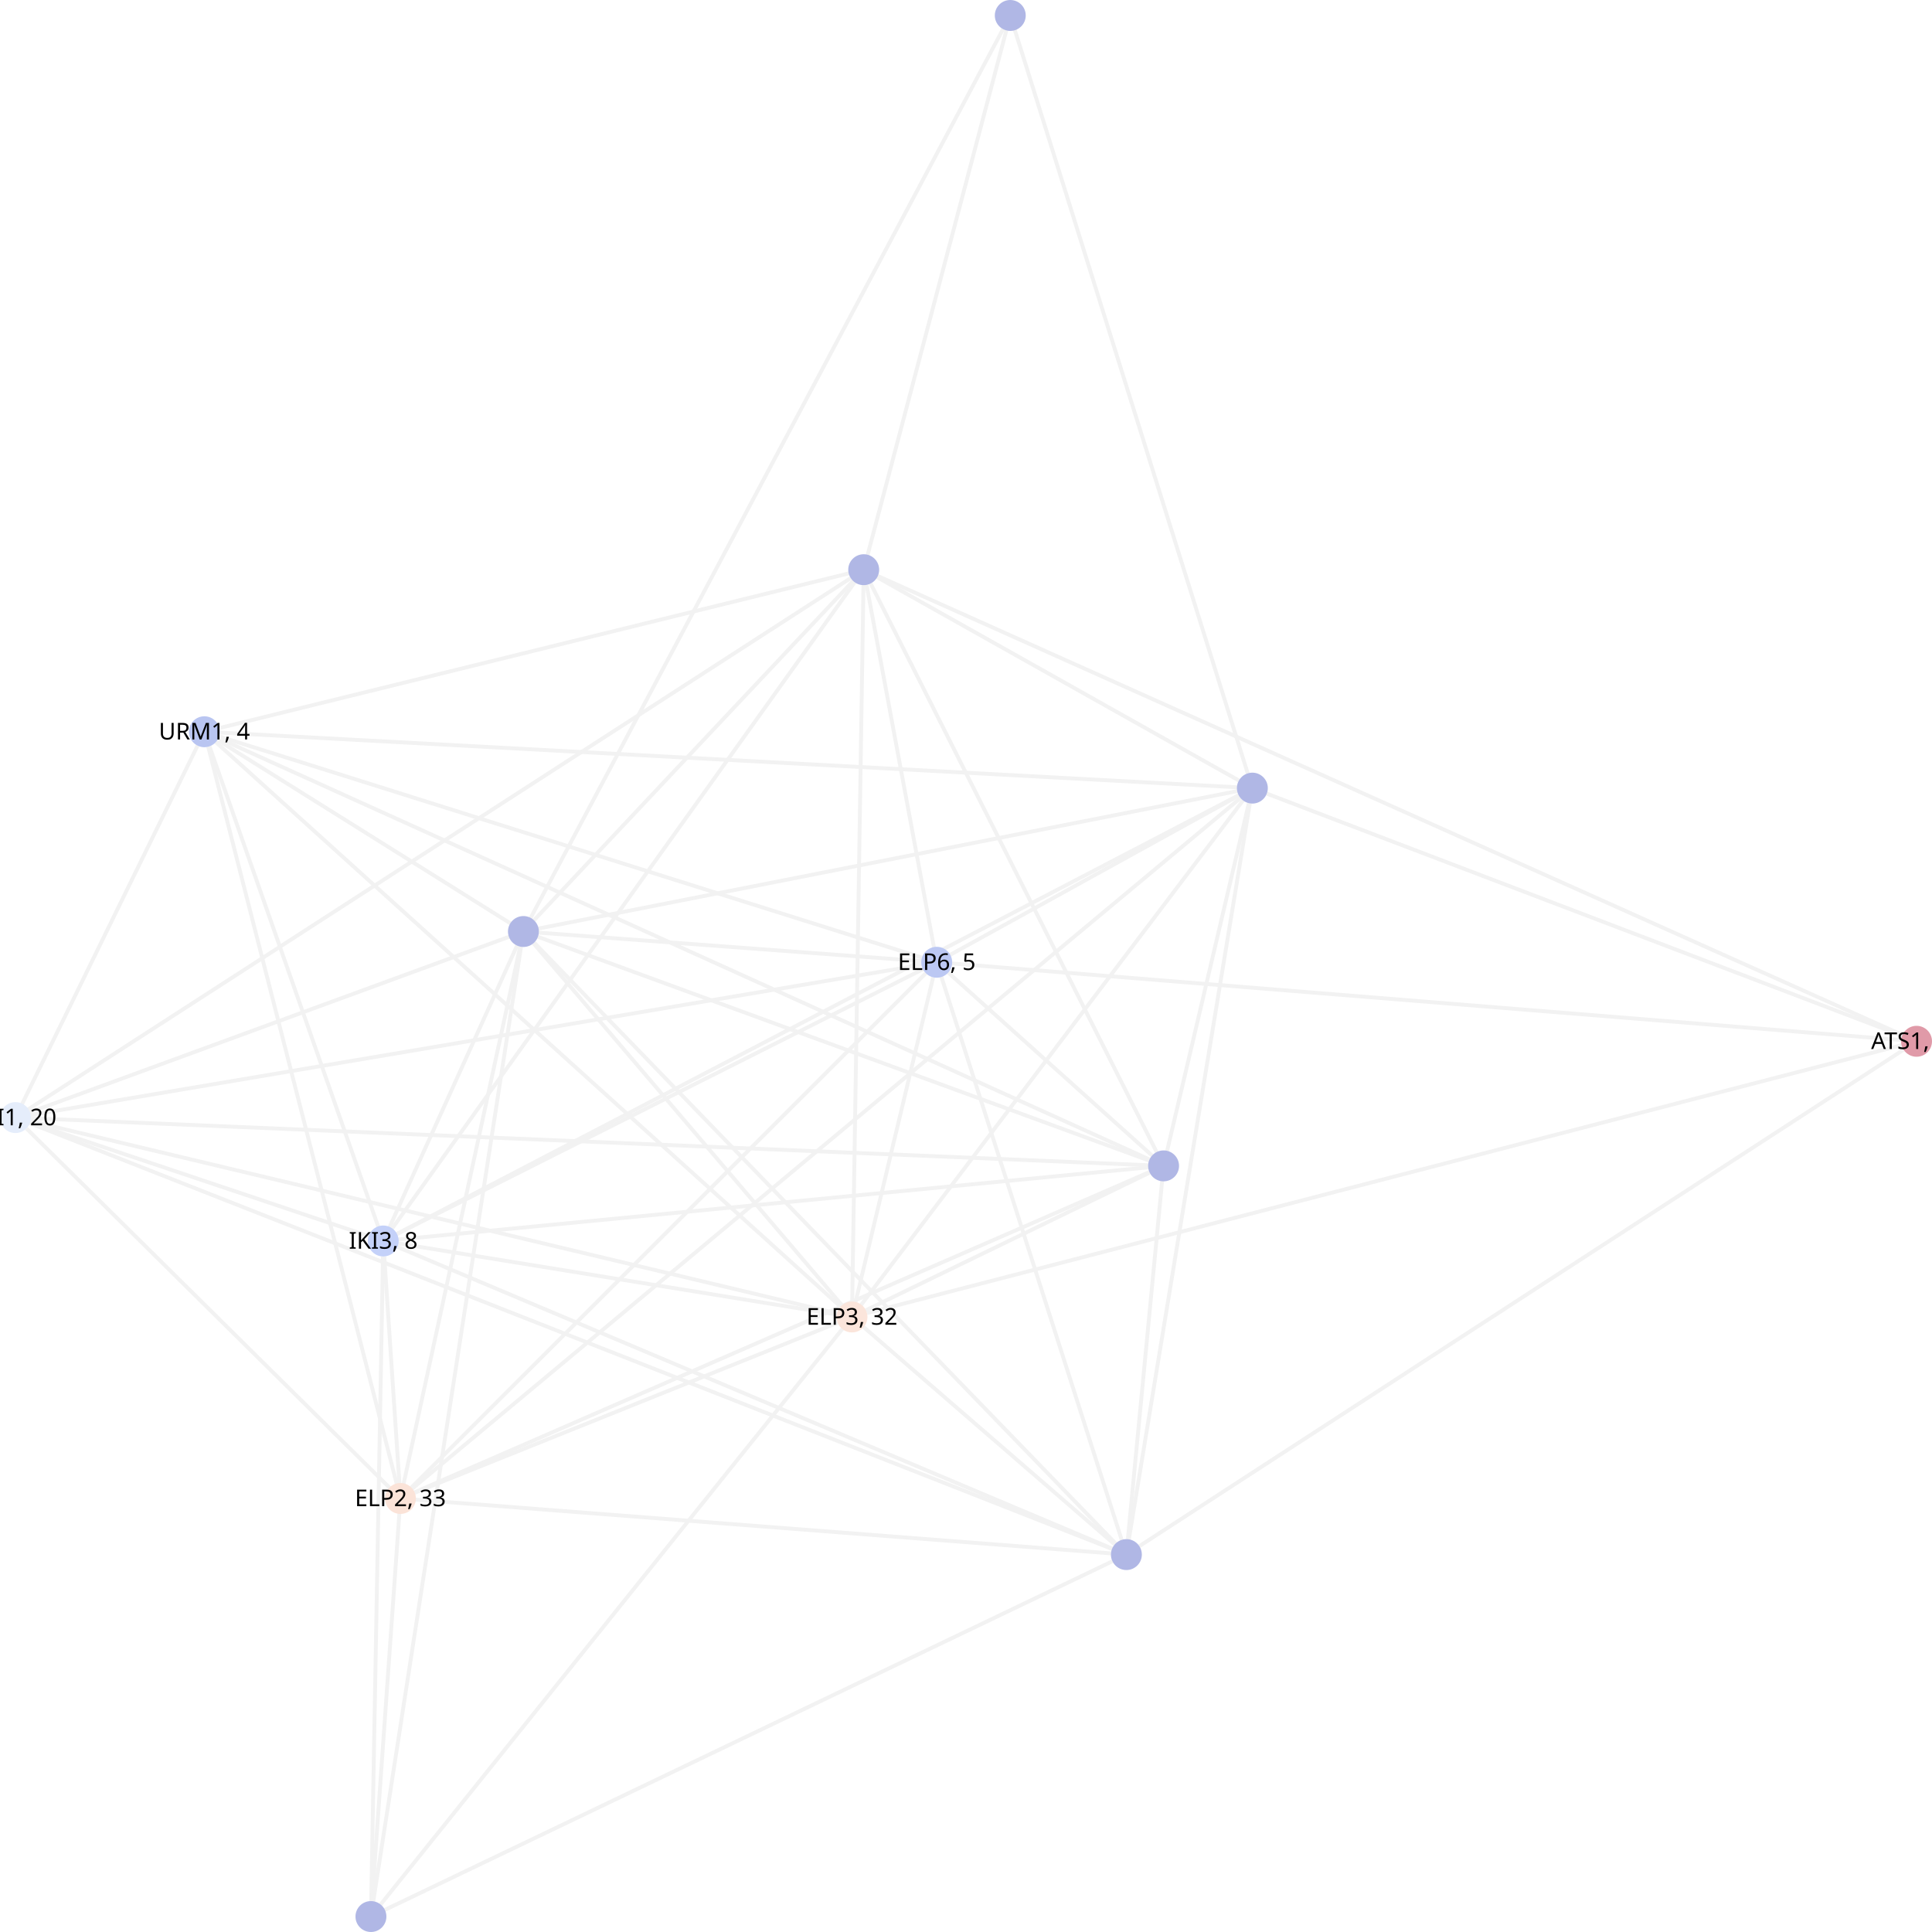
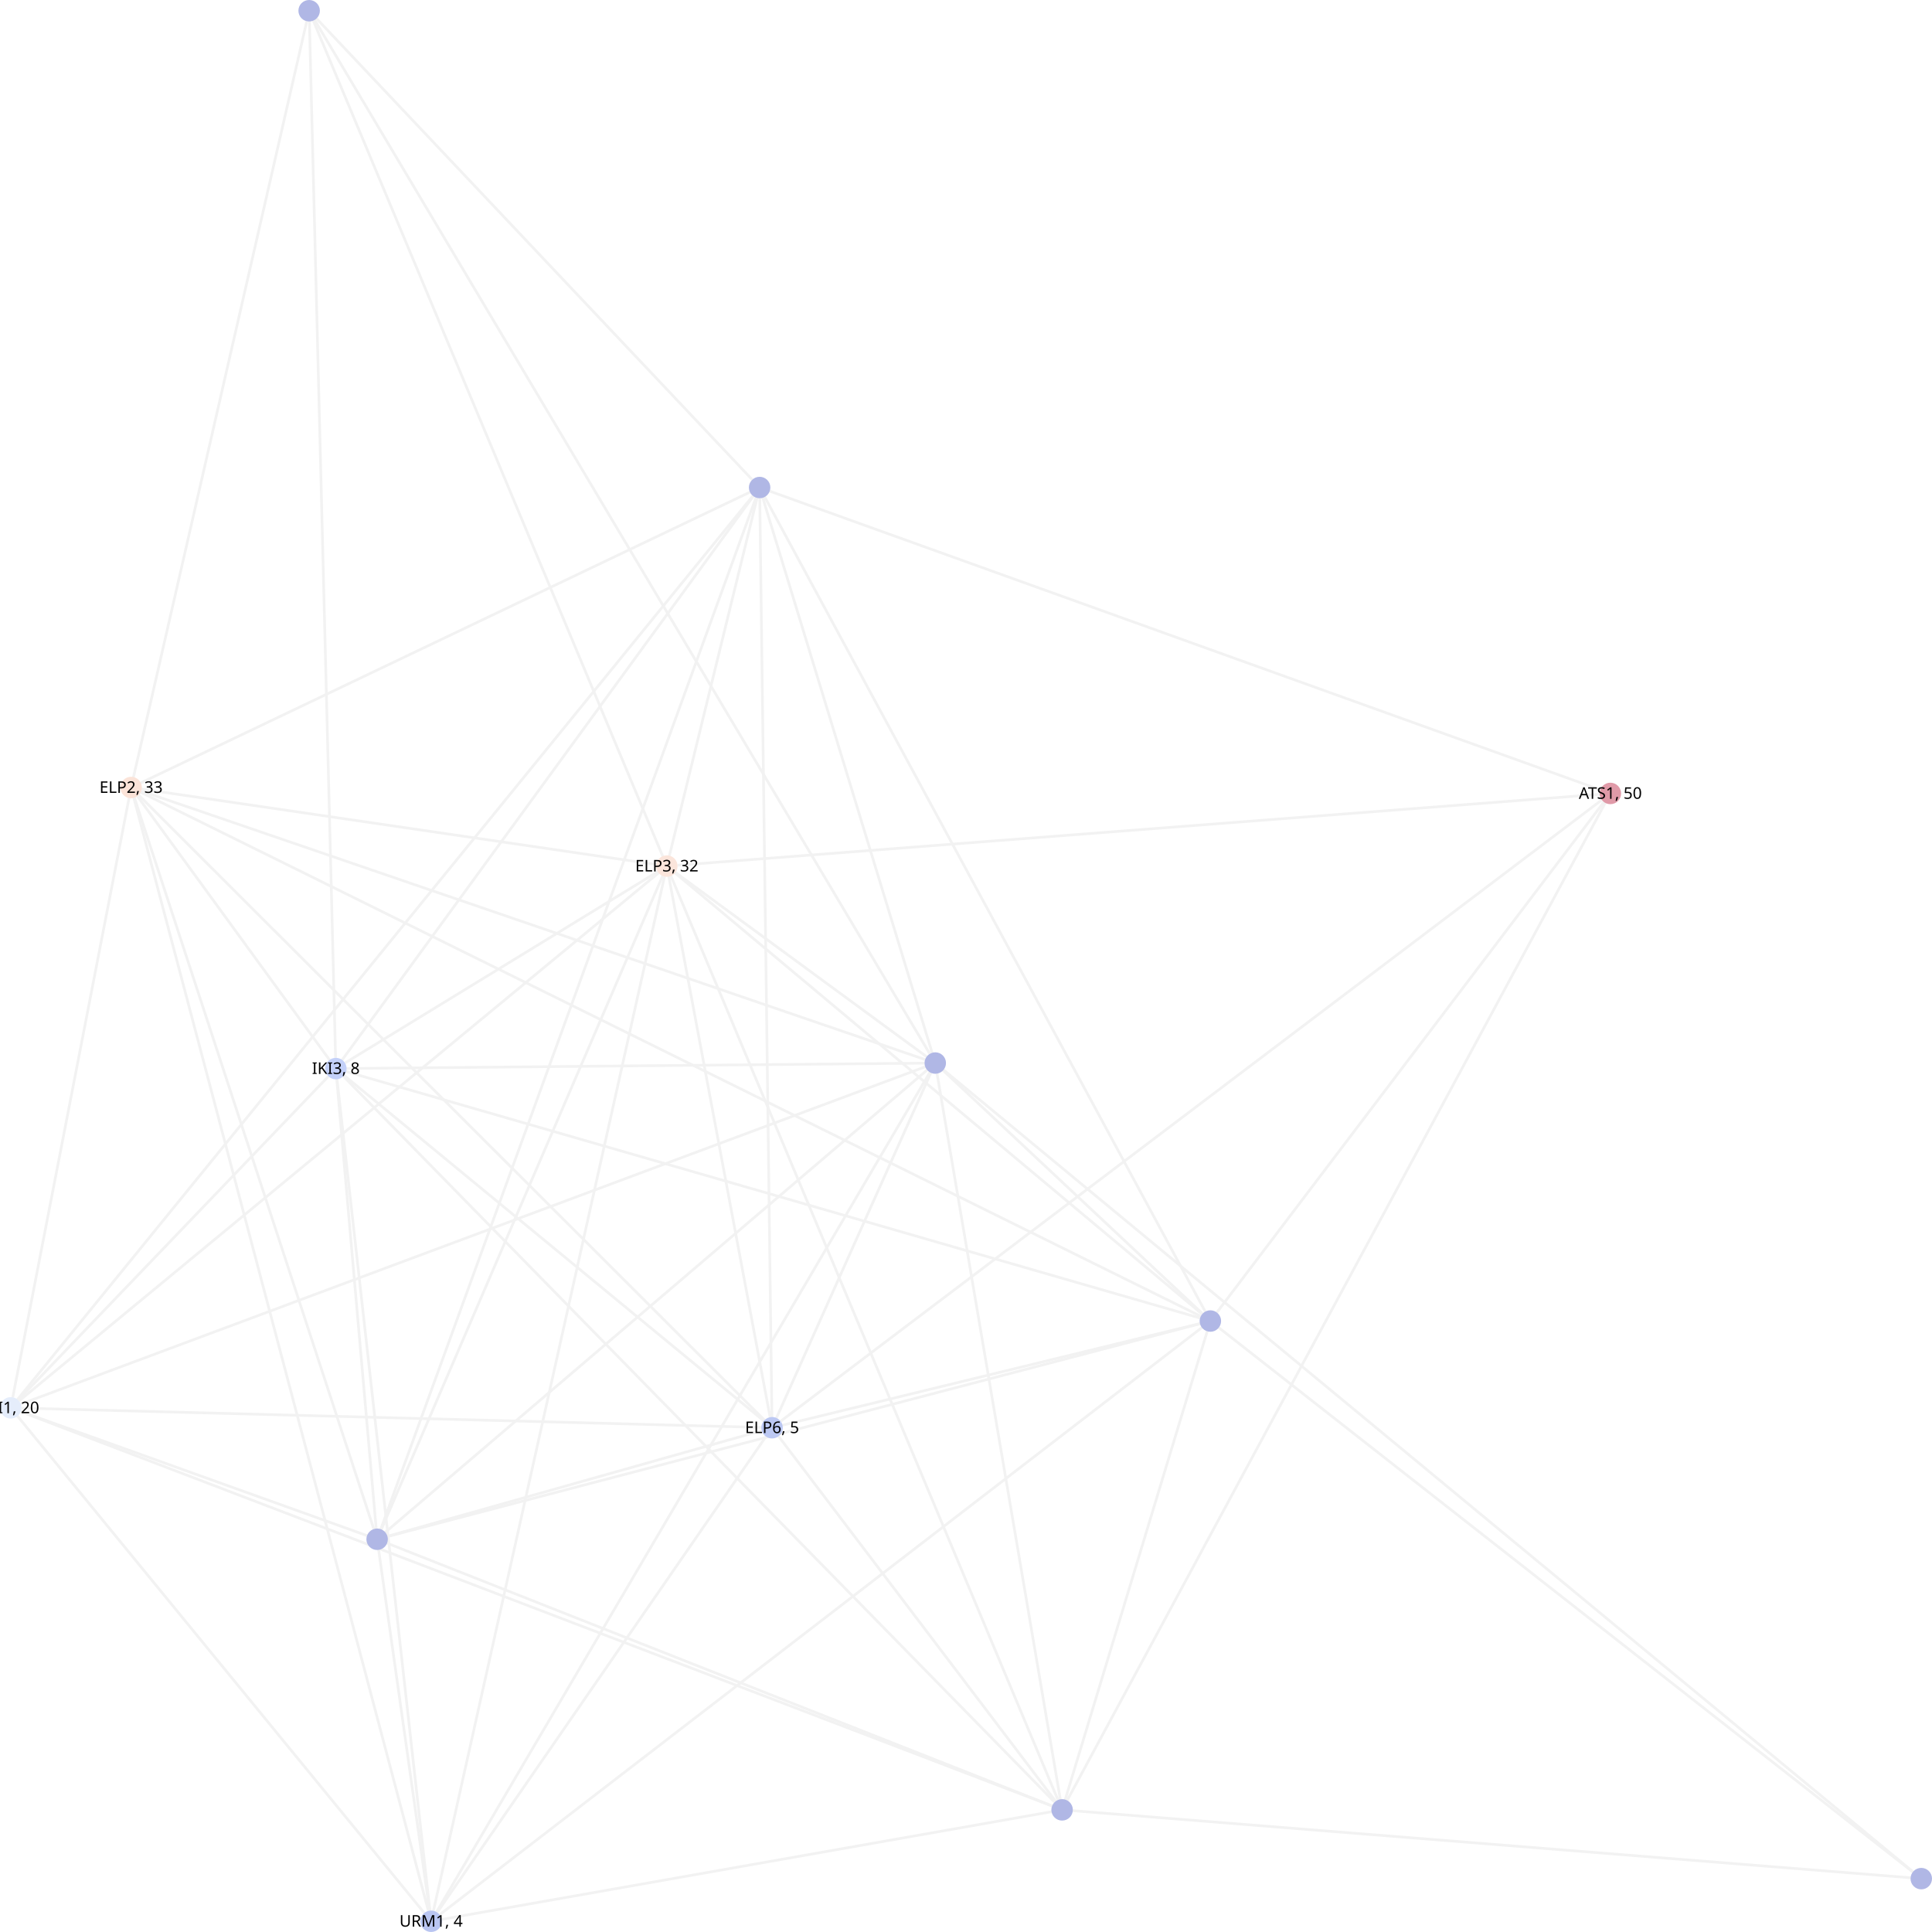
- <svg xmlns="http://www.w3.org/2000/svg" width="1000px" height="1000px">
+ <svg xmlns="http://www.w3.org/2000/svg" width="1440px" height="1440px">
  <defs id="defs3">
    <marker orient="auto" refY="0.0" refX="0.0" id="Arrow2Lend0" style="overflow:visible;">
      <path id="pathArrow0" style="font-size:12.0;fill-rule:evenodd;stroke-width:0.625;stroke-linejoin:round;fill:#f2f2f2" d="M 8.719,4.034 L -2.207,0.016 L 8.719,-4.002 C 6.973,-1.63 6.983,1.616 8.719,4.034 z " transform="scale(1.1) rotate(180) translate(1,0)" />
    </marker>
  </defs>
  <g id="layer2">
-     <path style="fill:none;stroke:#f2f2f2;stroke-width:2;stroke-linecap:butt;stroke-linejoin:miter;stroke-miterlimit:4;stroke-opacity:1;stroke-dasharray:none" d="M 992,538.968 448.726,679.663" id="path0" />
-     <path style="fill:none;stroke:#f2f2f2;stroke-width:2;stroke-linecap:butt;stroke-linejoin:miter;stroke-miterlimit:4;stroke-opacity:1;stroke-dasharray:none" d="M 992,538.968 492.823,498.709" id="path1" />
-     <path style="fill:none;stroke:#f2f2f2;stroke-width:2;stroke-linecap:butt;stroke-linejoin:miter;stroke-miterlimit:4;stroke-opacity:1;stroke-dasharray:none" d="M 992,538.968 589.725,800.293" id="path2" />
-     <path style="fill:none;stroke:#f2f2f2;stroke-width:2;stroke-linecap:butt;stroke-linejoin:miter;stroke-miterlimit:4;stroke-opacity:1;stroke-dasharray:none" d="M 992,538.968 454.352,298.144" id="path3" />
-     <path style="fill:none;stroke:#f2f2f2;stroke-width:2;stroke-linecap:butt;stroke-linejoin:miter;stroke-miterlimit:4;stroke-opacity:1;stroke-dasharray:none" d="M 992,538.968 655.692,410.774" id="path4" />
-     <path style="fill:none;stroke:#f2f2f2;stroke-width:2;stroke-linecap:butt;stroke-linejoin:miter;stroke-miterlimit:4;stroke-opacity:1;stroke-dasharray:none" d="M 207.257,775.607 433.559,684.652" id="path5" />
-     <path style="fill:none;stroke:#f2f2f2;stroke-width:2;stroke-linecap:butt;stroke-linejoin:miter;stroke-miterlimit:4;stroke-opacity:1;stroke-dasharray:none" d="M 207.257,775.607 594.933,606.651" id="path6" />
-     <path style="fill:none;stroke:#f2f2f2;stroke-width:2;stroke-linecap:butt;stroke-linejoin:miter;stroke-miterlimit:4;stroke-opacity:1;stroke-dasharray:none" d="M 207.257,775.607 479.191,503.722" id="path7" />
-     <path style="fill:none;stroke:#f2f2f2;stroke-width:2;stroke-linecap:butt;stroke-linejoin:miter;stroke-miterlimit:4;stroke-opacity:1;stroke-dasharray:none" d="M 207.257,775.607 192.561,984.02" id="path8" />
-     <path style="fill:none;stroke:#f2f2f2;stroke-width:2;stroke-linecap:butt;stroke-linejoin:miter;stroke-miterlimit:4;stroke-opacity:1;stroke-dasharray:none" d="M 207.257,775.607 13.687,584.08" id="path9" />
-     <path style="fill:none;stroke:#f2f2f2;stroke-width:2;stroke-linecap:butt;stroke-linejoin:miter;stroke-miterlimit:4;stroke-opacity:1;stroke-dasharray:none" d="M 207.257,775.607 198.902,650.309" id="path10" />
-     <path style="fill:none;stroke:#f2f2f2;stroke-width:2;stroke-linecap:butt;stroke-linejoin:miter;stroke-miterlimit:4;stroke-opacity:1;stroke-dasharray:none" d="M 207.257,775.607 575.04,804.034" id="path11" />
-     <path style="fill:none;stroke:#f2f2f2;stroke-width:2;stroke-linecap:butt;stroke-linejoin:miter;stroke-miterlimit:4;stroke-opacity:1;stroke-dasharray:none" d="M 207.257,775.607 269.227,489.968" id="path12" />
-     <path style="fill:none;stroke:#f2f2f2;stroke-width:2;stroke-linecap:butt;stroke-linejoin:miter;stroke-miterlimit:4;stroke-opacity:1;stroke-dasharray:none" d="M 207.257,775.607 642.073,413.048" id="path13" />
-     <path style="fill:none;stroke:#f2f2f2;stroke-width:2;stroke-linecap:butt;stroke-linejoin:miter;stroke-miterlimit:4;stroke-opacity:1;stroke-dasharray:none" d="M 207.257,775.607 107.765,386.5" id="path14" />
-     <path style="fill:none;stroke:#f2f2f2;stroke-width:2;stroke-linecap:butt;stroke-linejoin:miter;stroke-miterlimit:4;stroke-opacity:1;stroke-dasharray:none" d="M 440.982,681.669 595.068,606.945" id="path15" />
-     <path style="fill:none;stroke:#f2f2f2;stroke-width:2;stroke-linecap:butt;stroke-linejoin:miter;stroke-miterlimit:4;stroke-opacity:1;stroke-dasharray:none" d="M 440.982,681.669 482.99,505.847" id="path16" />
-     <path style="fill:none;stroke:#f2f2f2;stroke-width:2;stroke-linecap:butt;stroke-linejoin:miter;stroke-miterlimit:4;stroke-opacity:1;stroke-dasharray:none" d="M 440.982,681.669 197.005,985.76" id="path17" />
-     <path style="fill:none;stroke:#f2f2f2;stroke-width:2;stroke-linecap:butt;stroke-linejoin:miter;stroke-miterlimit:4;stroke-opacity:1;stroke-dasharray:none" d="M 440.982,681.669 15.782,580.308" id="path18" />
-     <path style="fill:none;stroke:#f2f2f2;stroke-width:2;stroke-linecap:butt;stroke-linejoin:miter;stroke-miterlimit:4;stroke-opacity:1;stroke-dasharray:none" d="M 440.982,681.669 206.267,643.607" id="path19" />
-     <path style="fill:none;stroke:#f2f2f2;stroke-width:2;stroke-linecap:butt;stroke-linejoin:miter;stroke-miterlimit:4;stroke-opacity:1;stroke-dasharray:none" d="M 440.982,681.669 576.968,799.414" id="path20" />
-     <path style="fill:none;stroke:#f2f2f2;stroke-width:2;stroke-linecap:butt;stroke-linejoin:miter;stroke-miterlimit:4;stroke-opacity:1;stroke-dasharray:none" d="M 440.982,681.669 446.926,302.873" id="path21" />
-     <path style="fill:none;stroke:#f2f2f2;stroke-width:2;stroke-linecap:butt;stroke-linejoin:miter;stroke-miterlimit:4;stroke-opacity:1;stroke-dasharray:none" d="M 440.982,681.669 276.113,488.238" id="path22" />
-     <path style="fill:none;stroke:#f2f2f2;stroke-width:2;stroke-linecap:butt;stroke-linejoin:miter;stroke-miterlimit:4;stroke-opacity:1;stroke-dasharray:none" d="M 440.982,681.669 643.388,414.303" id="path23" />
-     <path style="fill:none;stroke:#f2f2f2;stroke-width:2;stroke-linecap:butt;stroke-linejoin:miter;stroke-miterlimit:4;stroke-opacity:1;stroke-dasharray:none" d="M 440.982,681.669 111.719,384.113" id="path24" />
-     <path style="fill:none;stroke:#f2f2f2;stroke-width:2;stroke-linecap:butt;stroke-linejoin:miter;stroke-miterlimit:4;stroke-opacity:1;stroke-dasharray:none" d="M 602.267,603.455 490.802,503.41" id="path25" />
-     <path style="fill:none;stroke:#f2f2f2;stroke-width:2;stroke-linecap:butt;stroke-linejoin:miter;stroke-miterlimit:4;stroke-opacity:1;stroke-dasharray:none" d="M 602.267,603.455 15.993,578.789" id="path26" />
-     <path style="fill:none;stroke:#f2f2f2;stroke-width:2;stroke-linecap:butt;stroke-linejoin:miter;stroke-miterlimit:4;stroke-opacity:1;stroke-dasharray:none" d="M 602.267,603.455 206.333,641.56" id="path27" />
-     <path style="fill:none;stroke:#f2f2f2;stroke-width:2;stroke-linecap:butt;stroke-linejoin:miter;stroke-miterlimit:4;stroke-opacity:1;stroke-dasharray:none" d="M 602.267,603.455 583.778,796.687" id="path28" />
-     <path style="fill:none;stroke:#f2f2f2;stroke-width:2;stroke-linecap:butt;stroke-linejoin:miter;stroke-miterlimit:4;stroke-opacity:1;stroke-dasharray:none" d="M 602.267,603.455 450.646,302.02" id="path29" />
-     <path style="fill:none;stroke:#f2f2f2;stroke-width:2;stroke-linecap:butt;stroke-linejoin:miter;stroke-miterlimit:4;stroke-opacity:1;stroke-dasharray:none" d="M 602.267,603.455 278.435,484.9" id="path30" />
-     <path style="fill:none;stroke:#f2f2f2;stroke-width:2;stroke-linecap:butt;stroke-linejoin:miter;stroke-miterlimit:4;stroke-opacity:1;stroke-dasharray:none" d="M 602.267,603.455 646.387,415.713" id="path31" />
-     <path style="fill:none;stroke:#f2f2f2;stroke-width:2;stroke-linecap:butt;stroke-linejoin:miter;stroke-miterlimit:4;stroke-opacity:1;stroke-dasharray:none" d="M 602.267,603.455 113.071,382.048" id="path32" />
-     <path style="fill:none;stroke:#f2f2f2;stroke-width:2;stroke-linecap:butt;stroke-linejoin:miter;stroke-miterlimit:4;stroke-opacity:1;stroke-dasharray:none" d="M 484.849,498.066 15.889,577.123" id="path33" />
-     <path style="fill:none;stroke:#f2f2f2;stroke-width:2;stroke-linecap:butt;stroke-linejoin:miter;stroke-miterlimit:4;stroke-opacity:1;stroke-dasharray:none" d="M 484.849,498.066 205.515,638.728" id="path34" />
-     <path style="fill:none;stroke:#f2f2f2;stroke-width:2;stroke-linecap:butt;stroke-linejoin:miter;stroke-miterlimit:4;stroke-opacity:1;stroke-dasharray:none" d="M 484.849,498.066 580.576,797.032" id="path35" />
-     <path style="fill:none;stroke:#f2f2f2;stroke-width:2;stroke-linecap:butt;stroke-linejoin:miter;stroke-miterlimit:4;stroke-opacity:1;stroke-dasharray:none" d="M 484.849,498.066 448.514,302.739" id="path36" />
-     <path style="fill:none;stroke:#f2f2f2;stroke-width:2;stroke-linecap:butt;stroke-linejoin:miter;stroke-miterlimit:4;stroke-opacity:1;stroke-dasharray:none" d="M 484.849,498.066 278.901,482.743" id="path37" />
-     <path style="fill:none;stroke:#f2f2f2;stroke-width:2;stroke-linecap:butt;stroke-linejoin:miter;stroke-miterlimit:4;stroke-opacity:1;stroke-dasharray:none" d="M 484.849,498.066 641.212,411.79" id="path38" />
-     <path style="fill:none;stroke:#f2f2f2;stroke-width:2;stroke-linecap:butt;stroke-linejoin:miter;stroke-miterlimit:4;stroke-opacity:1;stroke-dasharray:none" d="M 484.849,498.066 113.414,381.152" id="path39" />
-     <path style="fill:none;stroke:#f2f2f2;stroke-width:2;stroke-linecap:butt;stroke-linejoin:miter;stroke-miterlimit:4;stroke-opacity:1;stroke-dasharray:none" d="M 191.999,992 198.224,650.325" id="path40" />
-     <path style="fill:none;stroke:#f2f2f2;stroke-width:2;stroke-linecap:butt;stroke-linejoin:miter;stroke-miterlimit:4;stroke-opacity:1;stroke-dasharray:none" d="M 191.999,992 575.801,808.107" id="path41" />
-     <path style="fill:none;stroke:#f2f2f2;stroke-width:2;stroke-linecap:butt;stroke-linejoin:miter;stroke-miterlimit:4;stroke-opacity:1;stroke-dasharray:none" d="M 191.999,992 269.699,490.055" id="path42" />
-     <path style="fill:none;stroke:#f2f2f2;stroke-width:2;stroke-linecap:butt;stroke-linejoin:miter;stroke-miterlimit:4;stroke-opacity:1;stroke-dasharray:none" d="M 8.0,578.453 190.785,639.782" id="path43" />
-     <path style="fill:none;stroke:#f2f2f2;stroke-width:2;stroke-linecap:butt;stroke-linejoin:miter;stroke-miterlimit:4;stroke-opacity:1;stroke-dasharray:none" d="M 8.0,578.453 575.571,801.722" id="path44" />
-     <path style="fill:none;stroke:#f2f2f2;stroke-width:2;stroke-linecap:butt;stroke-linejoin:miter;stroke-miterlimit:4;stroke-opacity:1;stroke-dasharray:none" d="M 8.0,578.453 440.331,299.214" id="path45" />
-     <path style="fill:none;stroke:#f2f2f2;stroke-width:2;stroke-linecap:butt;stroke-linejoin:miter;stroke-miterlimit:4;stroke-opacity:1;stroke-dasharray:none" d="M 8.0,578.453 263.411,484.901" id="path46" />
-     <path style="fill:none;stroke:#f2f2f2;stroke-width:2;stroke-linecap:butt;stroke-linejoin:miter;stroke-miterlimit:4;stroke-opacity:1;stroke-dasharray:none" d="M 8.0,578.453 102.265,385.935" id="path47" />
-     <path style="fill:none;stroke:#f2f2f2;stroke-width:2;stroke-linecap:butt;stroke-linejoin:miter;stroke-miterlimit:4;stroke-opacity:1;stroke-dasharray:none" d="M 198.37,642.326 575.645,801.54" id="path48" />
-     <path style="fill:none;stroke:#f2f2f2;stroke-width:2;stroke-linecap:butt;stroke-linejoin:miter;stroke-miterlimit:4;stroke-opacity:1;stroke-dasharray:none" d="M 198.37,642.326 442.395,301.379" id="path49" />
-     <path style="fill:none;stroke:#f2f2f2;stroke-width:2;stroke-linecap:butt;stroke-linejoin:miter;stroke-miterlimit:4;stroke-opacity:1;stroke-dasharray:none" d="M 198.37,642.326 267.622,489.437" id="path50" />
-     <path style="fill:none;stroke:#f2f2f2;stroke-width:2;stroke-linecap:butt;stroke-linejoin:miter;stroke-miterlimit:4;stroke-opacity:1;stroke-dasharray:none" d="M 198.37,642.326 641.122,411.622" id="path51" />
-     <path style="fill:none;stroke:#f2f2f2;stroke-width:2;stroke-linecap:butt;stroke-linejoin:miter;stroke-miterlimit:4;stroke-opacity:1;stroke-dasharray:none" d="M 198.37,642.326 108.435,386.298" id="path52" />
-     <path style="fill:none;stroke:#f2f2f2;stroke-width:2;stroke-linecap:butt;stroke-linejoin:miter;stroke-miterlimit:4;stroke-opacity:1;stroke-dasharray:none" d="M 583.016,804.651 276.486,487.898" id="path53" />
-     <path style="fill:none;stroke:#f2f2f2;stroke-width:2;stroke-linecap:butt;stroke-linejoin:miter;stroke-miterlimit:4;stroke-opacity:1;stroke-dasharray:none" d="M 583.016,804.651 646.919,415.819" id="path54" />
-     <path style="fill:none;stroke:#f2f2f2;stroke-width:2;stroke-linecap:butt;stroke-linejoin:miter;stroke-miterlimit:4;stroke-opacity:1;stroke-dasharray:none" d="M 447.051,294.874 276.404,476.322" id="path55" />
-     <path style="fill:none;stroke:#f2f2f2;stroke-width:2;stroke-linecap:butt;stroke-linejoin:miter;stroke-miterlimit:4;stroke-opacity:1;stroke-dasharray:none" d="M 447.051,294.874 520.872,15.734" id="path56" />
-     <path style="fill:none;stroke:#f2f2f2;stroke-width:2;stroke-linecap:butt;stroke-linejoin:miter;stroke-miterlimit:4;stroke-opacity:1;stroke-dasharray:none" d="M 447.051,294.874 641.243,404.006" id="path57" />
-     <path style="fill:none;stroke:#f2f2f2;stroke-width:2;stroke-linecap:butt;stroke-linejoin:miter;stroke-miterlimit:4;stroke-opacity:1;stroke-dasharray:none" d="M 447.051,294.874 113.552,376.84" id="path58" />
-     <path style="fill:none;stroke:#f2f2f2;stroke-width:2;stroke-linecap:butt;stroke-linejoin:miter;stroke-miterlimit:4;stroke-opacity:1;stroke-dasharray:none" d="M 270.923,482.15 519.163,15.064" id="path59" />
-     <path style="fill:none;stroke:#f2f2f2;stroke-width:2;stroke-linecap:butt;stroke-linejoin:miter;stroke-miterlimit:4;stroke-opacity:1;stroke-dasharray:none" d="M 270.923,482.15 640.367,409.469" id="path60" />
-     <path style="fill:none;stroke:#f2f2f2;stroke-width:2;stroke-linecap:butt;stroke-linejoin:miter;stroke-miterlimit:4;stroke-opacity:1;stroke-dasharray:none" d="M 270.923,482.15 112.564,382.995" id="path61" />
-     <path style="fill:none;stroke:#f2f2f2;stroke-width:2;stroke-linecap:butt;stroke-linejoin:miter;stroke-miterlimit:4;stroke-opacity:1;stroke-dasharray:none" d="M 522.918,8.0 645.825,400.291" id="path62" />
-     <path style="fill:none;stroke:#f2f2f2;stroke-width:2;stroke-linecap:butt;stroke-linejoin:miter;stroke-miterlimit:4;stroke-opacity:1;stroke-dasharray:none" d="M 648.217,407.925 113.772,379.179" id="path63" />
+     <path style="fill:none;stroke:#f2f2f2;stroke-width:2;stroke-linecap:butt;stroke-linejoin:miter;stroke-miterlimit:4;stroke-opacity:1;stroke-dasharray:none" d="M 1200.274,591.384 504.994,644.925" id="path0" />
+     <path style="fill:none;stroke:#f2f2f2;stroke-width:2;stroke-linecap:butt;stroke-linejoin:miter;stroke-miterlimit:4;stroke-opacity:1;stroke-dasharray:none" d="M 1200.274,591.384 581.834,1059.322" id="path1" />
+     <path style="fill:none;stroke:#f2f2f2;stroke-width:2;stroke-linecap:butt;stroke-linejoin:miter;stroke-miterlimit:4;stroke-opacity:1;stroke-dasharray:none" d="M 1200.274,591.384 573.71,366.082" id="path2" />
+     <path style="fill:none;stroke:#f2f2f2;stroke-width:2;stroke-linecap:butt;stroke-linejoin:miter;stroke-miterlimit:4;stroke-opacity:1;stroke-dasharray:none" d="M 1200.274,591.384 795.423,1341.916" id="path3" />
+     <path style="fill:none;stroke:#f2f2f2;stroke-width:2;stroke-linecap:butt;stroke-linejoin:miter;stroke-miterlimit:4;stroke-opacity:1;stroke-dasharray:none" d="M 1200.274,591.384 906.96,978.244" id="path4" />
+     <path style="fill:none;stroke:#f2f2f2;stroke-width:2;stroke-linecap:butt;stroke-linejoin:miter;stroke-miterlimit:4;stroke-opacity:1;stroke-dasharray:none" d="M 97.709,586.967 489.103,644.378" id="path5" />
+     <path style="fill:none;stroke:#f2f2f2;stroke-width:2;stroke-linecap:butt;stroke-linejoin:miter;stroke-miterlimit:4;stroke-opacity:1;stroke-dasharray:none" d="M 97.709,586.967 278.602,1139.668" id="path6" />
+     <path style="fill:none;stroke:#f2f2f2;stroke-width:2;stroke-linecap:butt;stroke-linejoin:miter;stroke-miterlimit:4;stroke-opacity:1;stroke-dasharray:none" d="M 97.709,586.967 569.794,1058.495" id="path7" />
+     <path style="fill:none;stroke:#f2f2f2;stroke-width:2;stroke-linecap:butt;stroke-linejoin:miter;stroke-miterlimit:4;stroke-opacity:1;stroke-dasharray:none" d="M 97.709,586.967 228.633,15.798" id="path8" />
+     <path style="fill:none;stroke:#f2f2f2;stroke-width:2;stroke-linecap:butt;stroke-linejoin:miter;stroke-miterlimit:4;stroke-opacity:1;stroke-dasharray:none" d="M 97.709,586.967 9.524,1041.466" id="path9" />
+     <path style="fill:none;stroke:#f2f2f2;stroke-width:2;stroke-linecap:butt;stroke-linejoin:miter;stroke-miterlimit:4;stroke-opacity:1;stroke-dasharray:none" d="M 97.709,586.967 245.608,789.998" id="path10" />
+     <path style="fill:none;stroke:#f2f2f2;stroke-width:2;stroke-linecap:butt;stroke-linejoin:miter;stroke-miterlimit:4;stroke-opacity:1;stroke-dasharray:none" d="M 97.709,586.967 558.962,366.82" id="path11" />
+     <path style="fill:none;stroke:#f2f2f2;stroke-width:2;stroke-linecap:butt;stroke-linejoin:miter;stroke-miterlimit:4;stroke-opacity:1;stroke-dasharray:none" d="M 97.709,586.967 689.517,789.74" id="path12" />
+     <path style="fill:none;stroke:#f2f2f2;stroke-width:2;stroke-linecap:butt;stroke-linejoin:miter;stroke-miterlimit:4;stroke-opacity:1;stroke-dasharray:none" d="M 97.709,586.967 894.955,981.074" id="path13" />
+     <path style="fill:none;stroke:#f2f2f2;stroke-width:2;stroke-linecap:butt;stroke-linejoin:miter;stroke-miterlimit:4;stroke-opacity:1;stroke-dasharray:none" d="M 97.709,586.967 319.268,1424.266" id="path14" />
+     <path style="fill:none;stroke:#f2f2f2;stroke-width:2;stroke-linecap:butt;stroke-linejoin:miter;stroke-miterlimit:4;stroke-opacity:1;stroke-dasharray:none" d="M 497.018,645.539 284.253,1139.922" id="path15" />
+     <path style="fill:none;stroke:#f2f2f2;stroke-width:2;stroke-linecap:butt;stroke-linejoin:miter;stroke-miterlimit:4;stroke-opacity:1;stroke-dasharray:none" d="M 497.018,645.539 573.981,1056.286" id="path16" />
+     <path style="fill:none;stroke:#f2f2f2;stroke-width:2;stroke-linecap:butt;stroke-linejoin:miter;stroke-miterlimit:4;stroke-opacity:1;stroke-dasharray:none" d="M 497.018,645.539 233.507,15.381" id="path17" />
+     <path style="fill:none;stroke:#f2f2f2;stroke-width:2;stroke-linecap:butt;stroke-linejoin:miter;stroke-miterlimit:4;stroke-opacity:1;stroke-dasharray:none" d="M 497.018,645.539 14.169,1044.226" id="path18" />
+     <path style="fill:none;stroke:#f2f2f2;stroke-width:2;stroke-linecap:butt;stroke-linejoin:miter;stroke-miterlimit:4;stroke-opacity:1;stroke-dasharray:none" d="M 497.018,645.539 257.142,792.29" id="path19" />
+     <path style="fill:none;stroke:#f2f2f2;stroke-width:2;stroke-linecap:butt;stroke-linejoin:miter;stroke-miterlimit:4;stroke-opacity:1;stroke-dasharray:none" d="M 497.018,645.539 564.278,371.145" id="path20" />
+     <path style="fill:none;stroke:#f2f2f2;stroke-width:2;stroke-linecap:butt;stroke-linejoin:miter;stroke-miterlimit:4;stroke-opacity:1;stroke-dasharray:none" d="M 497.018,645.539 788.534,1341.578" id="path21" />
+     <path style="fill:none;stroke:#f2f2f2;stroke-width:2;stroke-linecap:butt;stroke-linejoin:miter;stroke-miterlimit:4;stroke-opacity:1;stroke-dasharray:none" d="M 497.018,645.539 690.635,787.601" id="path22" />
+     <path style="fill:none;stroke:#f2f2f2;stroke-width:2;stroke-linecap:butt;stroke-linejoin:miter;stroke-miterlimit:4;stroke-opacity:1;stroke-dasharray:none" d="M 497.018,645.539 895.992,979.484" id="path23" />
+     <path style="fill:none;stroke:#f2f2f2;stroke-width:2;stroke-linecap:butt;stroke-linejoin:miter;stroke-miterlimit:4;stroke-opacity:1;stroke-dasharray:none" d="M 497.018,645.539 323.059,1424.192" id="path24" />
+     <path style="fill:none;stroke:#f2f2f2;stroke-width:2;stroke-linecap:butt;stroke-linejoin:miter;stroke-miterlimit:4;stroke-opacity:1;stroke-dasharray:none" d="M 281.09,1147.271 567.755,1066.323" id="path25" />
+     <path style="fill:none;stroke:#f2f2f2;stroke-width:2;stroke-linecap:butt;stroke-linejoin:miter;stroke-miterlimit:4;stroke-opacity:1;stroke-dasharray:none" d="M 281.09,1147.271 15.53,1052.021" id="path26" />
+     <path style="fill:none;stroke:#f2f2f2;stroke-width:2;stroke-linecap:butt;stroke-linejoin:miter;stroke-miterlimit:4;stroke-opacity:1;stroke-dasharray:none" d="M 281.09,1147.271 251.017,804.434" id="path27" />
+     <path style="fill:none;stroke:#f2f2f2;stroke-width:2;stroke-linecap:butt;stroke-linejoin:miter;stroke-miterlimit:4;stroke-opacity:1;stroke-dasharray:none" d="M 281.09,1147.271 563.448,370.893" id="path28" />
+     <path style="fill:none;stroke:#f2f2f2;stroke-width:2;stroke-linecap:butt;stroke-linejoin:miter;stroke-miterlimit:4;stroke-opacity:1;stroke-dasharray:none" d="M 281.09,1147.271 784.185,1346.018" id="path29" />
+     <path style="fill:none;stroke:#f2f2f2;stroke-width:2;stroke-linecap:butt;stroke-linejoin:miter;stroke-miterlimit:4;stroke-opacity:1;stroke-dasharray:none" d="M 281.09,1147.271 691,797.526" id="path30" />
+     <path style="fill:none;stroke:#f2f2f2;stroke-width:2;stroke-linecap:butt;stroke-linejoin:miter;stroke-miterlimit:4;stroke-opacity:1;stroke-dasharray:none" d="M 281.09,1147.271 894.388,986.646" id="path31" />
+     <path style="fill:none;stroke:#f2f2f2;stroke-width:2;stroke-linecap:butt;stroke-linejoin:miter;stroke-miterlimit:4;stroke-opacity:1;stroke-dasharray:none" d="M 281.09,1147.271 320.195,1424.079" id="path32" />
+     <path style="fill:none;stroke:#f2f2f2;stroke-width:2;stroke-linecap:butt;stroke-linejoin:miter;stroke-miterlimit:4;stroke-opacity:1;stroke-dasharray:none" d="M 575.454,1064.149 15.997,1049.529" id="path33" />
+     <path style="fill:none;stroke:#f2f2f2;stroke-width:2;stroke-linecap:butt;stroke-linejoin:miter;stroke-miterlimit:4;stroke-opacity:1;stroke-dasharray:none" d="M 575.454,1064.149 256.494,801.55" id="path34" />
+     <path style="fill:none;stroke:#f2f2f2;stroke-width:2;stroke-linecap:butt;stroke-linejoin:miter;stroke-miterlimit:4;stroke-opacity:1;stroke-dasharray:none" d="M 575.454,1064.149 566.288,371.374" id="path35" />
+     <path style="fill:none;stroke:#f2f2f2;stroke-width:2;stroke-linecap:butt;stroke-linejoin:miter;stroke-miterlimit:4;stroke-opacity:1;stroke-dasharray:none" d="M 575.454,1064.149 786.788,1342.585" id="path36" />
+     <path style="fill:none;stroke:#f2f2f2;stroke-width:2;stroke-linecap:butt;stroke-linejoin:miter;stroke-miterlimit:4;stroke-opacity:1;stroke-dasharray:none" d="M 575.454,1064.149 693.818,799.636" id="path37" />
+     <path style="fill:none;stroke:#f2f2f2;stroke-width:2;stroke-linecap:butt;stroke-linejoin:miter;stroke-miterlimit:4;stroke-opacity:1;stroke-dasharray:none" d="M 575.454,1064.149 894.354,986.511" id="path38" />
+     <path style="fill:none;stroke:#f2f2f2;stroke-width:2;stroke-linecap:butt;stroke-linejoin:miter;stroke-miterlimit:4;stroke-opacity:1;stroke-dasharray:none" d="M 575.454,1064.149 325.862,1425.418" id="path39" />
+     <path style="fill:none;stroke:#f2f2f2;stroke-width:2;stroke-linecap:butt;stroke-linejoin:miter;stroke-miterlimit:4;stroke-opacity:1;stroke-dasharray:none" d="M 230.421,8.0 250.116,788.467" id="path40" />
+     <path style="fill:none;stroke:#f2f2f2;stroke-width:2;stroke-linecap:butt;stroke-linejoin:miter;stroke-miterlimit:4;stroke-opacity:1;stroke-dasharray:none" d="M 230.421,8.0 560.688,357.56" id="path41" />
+     <path style="fill:none;stroke:#f2f2f2;stroke-width:2;stroke-linecap:butt;stroke-linejoin:miter;stroke-miterlimit:4;stroke-opacity:1;stroke-dasharray:none" d="M 230.421,8.0 692.995,785.458" id="path42" />
+     <path style="fill:none;stroke:#f2f2f2;stroke-width:2;stroke-linecap:butt;stroke-linejoin:miter;stroke-miterlimit:4;stroke-opacity:1;stroke-dasharray:none" d="M 8.0,1049.32 244.783,802.241" id="path43" />
+     <path style="fill:none;stroke:#f2f2f2;stroke-width:2;stroke-linecap:butt;stroke-linejoin:miter;stroke-miterlimit:4;stroke-opacity:1;stroke-dasharray:none" d="M 8.0,1049.32 561.133,369.58" id="path44" />
+     <path style="fill:none;stroke:#f2f2f2;stroke-width:2;stroke-linecap:butt;stroke-linejoin:miter;stroke-miterlimit:4;stroke-opacity:1;stroke-dasharray:none" d="M 8.0,1049.32 784.153,1346.1" id="path45" />
+     <path style="fill:none;stroke:#f2f2f2;stroke-width:2;stroke-linecap:butt;stroke-linejoin:miter;stroke-miterlimit:4;stroke-opacity:1;stroke-dasharray:none" d="M 8.0,1049.32 689.59,795.129" id="path46" />
+     <path style="fill:none;stroke:#f2f2f2;stroke-width:2;stroke-linecap:butt;stroke-linejoin:miter;stroke-miterlimit:4;stroke-opacity:1;stroke-dasharray:none" d="M 8.0,1049.32 316.246,1425.81" id="path47" />
+     <path style="fill:none;stroke:#f2f2f2;stroke-width:2;stroke-linecap:butt;stroke-linejoin:miter;stroke-miterlimit:4;stroke-opacity:1;stroke-dasharray:none" d="M 250.318,796.465 561.468,369.838" id="path48" />
+     <path style="fill:none;stroke:#f2f2f2;stroke-width:2;stroke-linecap:butt;stroke-linejoin:miter;stroke-miterlimit:4;stroke-opacity:1;stroke-dasharray:none" d="M 250.318,796.465 786.026,1343.243" id="path49" />
+     <path style="fill:none;stroke:#f2f2f2;stroke-width:2;stroke-linecap:butt;stroke-linejoin:miter;stroke-miterlimit:4;stroke-opacity:1;stroke-dasharray:none" d="M 250.318,796.465 689.086,792.408" id="path50" />
+     <path style="fill:none;stroke:#f2f2f2;stroke-width:2;stroke-linecap:butt;stroke-linejoin:miter;stroke-miterlimit:4;stroke-opacity:1;stroke-dasharray:none" d="M 250.318,796.465 894.441,982.4" id="path51" />
+     <path style="fill:none;stroke:#f2f2f2;stroke-width:2;stroke-linecap:butt;stroke-linejoin:miter;stroke-miterlimit:4;stroke-opacity:1;stroke-dasharray:none" d="M 250.318,796.465 320.426,1424.049" id="path52" />
+     <path style="fill:none;stroke:#f2f2f2;stroke-width:2;stroke-linecap:butt;stroke-linejoin:miter;stroke-miterlimit:4;stroke-opacity:1;stroke-dasharray:none" d="M 566.182,363.375 694.751,784.682" id="path53" />
+     <path style="fill:none;stroke:#f2f2f2;stroke-width:2;stroke-linecap:butt;stroke-linejoin:miter;stroke-miterlimit:4;stroke-opacity:1;stroke-dasharray:none" d="M 566.182,363.375 898.322,977.582" id="path54" />
+     <path style="fill:none;stroke:#f2f2f2;stroke-width:2;stroke-linecap:butt;stroke-linejoin:miter;stroke-miterlimit:4;stroke-opacity:1;stroke-dasharray:none" d="M 791.625,1348.957 698.425,800.221" id="path55" />
+     <path style="fill:none;stroke:#f2f2f2;stroke-width:2;stroke-linecap:butt;stroke-linejoin:miter;stroke-miterlimit:4;stroke-opacity:1;stroke-dasharray:none" d="M 791.625,1348.957 1424.026,1399.58" id="path56" />
+     <path style="fill:none;stroke:#f2f2f2;stroke-width:2;stroke-linecap:butt;stroke-linejoin:miter;stroke-miterlimit:4;stroke-opacity:1;stroke-dasharray:none" d="M 791.625,1348.957 899.805,992.274" id="path57" />
+     <path style="fill:none;stroke:#f2f2f2;stroke-width:2;stroke-linecap:butt;stroke-linejoin:miter;stroke-miterlimit:4;stroke-opacity:1;stroke-dasharray:none" d="M 791.625,1348.957 329.193,1430.609" id="path58" />
+     <path style="fill:none;stroke:#f2f2f2;stroke-width:2;stroke-linecap:butt;stroke-linejoin:miter;stroke-miterlimit:4;stroke-opacity:1;stroke-dasharray:none" d="M 697.086,792.334 1425.836,1395.119" id="path59" />
+     <path style="fill:none;stroke:#f2f2f2;stroke-width:2;stroke-linecap:butt;stroke-linejoin:miter;stroke-miterlimit:4;stroke-opacity:1;stroke-dasharray:none" d="M 697.086,792.334 896.292,979.146" id="path60" />
+     <path style="fill:none;stroke:#f2f2f2;stroke-width:2;stroke-linecap:butt;stroke-linejoin:miter;stroke-miterlimit:4;stroke-opacity:1;stroke-dasharray:none" d="M 697.086,792.334 325.367,1425.102" id="path61" />
+     <path style="fill:none;stroke:#f2f2f2;stroke-width:2;stroke-linecap:butt;stroke-linejoin:miter;stroke-miterlimit:4;stroke-opacity:1;stroke-dasharray:none" d="M 1432,1400.218 908.422,989.556" id="path62" />
+     <path style="fill:none;stroke:#f2f2f2;stroke-width:2;stroke-linecap:butt;stroke-linejoin:miter;stroke-miterlimit:4;stroke-opacity:1;stroke-dasharray:none" d="M 902.127,984.619 327.652,1427.118" id="path63" />
  </g>
  <g id="layer1">
-     <g id="g0" transform="translate(992,538.9681)">
+     <g id="g0" transform="translate(1200.274,591.3835)">
      <circle cx="0" cy="0" r="8" fill="#e09aa8" />
      <text y="4.0" x="0" id="text0" style="font-size:25pxpx;font-style:normal;font-weight:normal;text-align:center;line-height:125%;letter-spacing:0px;word-spacing:0px;text-anchor:middle;fill:#000000;fill-opacity:1;stroke:none;font-family:Sans">
        <tspan y="4.0" x="0" id="tspan0">ATS1, 50</tspan>
      </text>
    </g>
-     <g id="g1" transform="translate(207.257,775.6067)">
+     <g id="g1" transform="translate(97.70908,586.9673)">
      <circle cx="0" cy="0" r="8" fill="#fbe3d8" />
      <text y="4.0" x="0" id="text1" style="font-size:25pxpx;font-style:normal;font-weight:normal;text-align:center;line-height:125%;letter-spacing:0px;word-spacing:0px;text-anchor:middle;fill:#000000;fill-opacity:1;stroke:none;font-family:Sans">
        <tspan y="4.0" x="0" id="tspan1">ELP2, 33</tspan>
      </text>
    </g>
-     <g id="g2" transform="translate(440.9816,681.6688)">
+     <g id="g2" transform="translate(497.0179,645.5394)">
      <circle cx="0" cy="0" r="8" fill="#fbe5db" />
      <text y="4.0" x="0" id="text2" style="font-size:25pxpx;font-style:normal;font-weight:normal;text-align:center;line-height:125%;letter-spacing:0px;word-spacing:0px;text-anchor:middle;fill:#000000;fill-opacity:1;stroke:none;font-family:Sans">
        <tspan y="4.0" x="0" id="tspan2">ELP3, 32</tspan>
      </text>
    </g>
-     <g id="g3" transform="translate(602.2665,603.4547)">
+     <g id="g3" transform="translate(281.0902,1147.271)">
      <circle cx="0" cy="0" r="8" fill="#b0b7e5" />
      <text y="4.0" x="0" id="text3" style="font-size:25pxpx;font-style:normal;font-weight:normal;text-align:center;line-height:125%;letter-spacing:0px;word-spacing:0px;text-anchor:middle;fill:#000000;fill-opacity:1;stroke:none;font-family:Sans">
        <tspan y="4.0" x="0" id="tspan3" />
      </text>
    </g>
-     <g id="g4" transform="translate(484.8488,498.0659)">
+     <g id="g4" transform="translate(575.454,1064.149)">
      <circle cx="0" cy="0" r="8" fill="#bcc8f3" />
      <text y="4.0" x="0" id="text4" style="font-size:25pxpx;font-style:normal;font-weight:normal;text-align:center;line-height:125%;letter-spacing:0px;word-spacing:0px;text-anchor:middle;fill:#000000;fill-opacity:1;stroke:none;font-family:Sans">
        <tspan y="4.0" x="0" id="tspan4">ELP6, 5</tspan>
      </text>
    </g>
-     <g id="g5" transform="translate(191.9986,992)">
+     <g id="g5" transform="translate(230.4205,8.0)">
      <circle cx="0" cy="0" r="8" fill="#b0b7e5" />
      <text y="4.0" x="0" id="text5" style="font-size:25pxpx;font-style:normal;font-weight:normal;text-align:center;line-height:125%;letter-spacing:0px;word-spacing:0px;text-anchor:middle;fill:#000000;fill-opacity:1;stroke:none;font-family:Sans">
        <tspan y="4.0" x="0" id="tspan5" />
      </text>
    </g>
-     <g id="g6" transform="translate(8.0,578.4528)">
+     <g id="g6" transform="translate(8.0,1049.32)">
      <circle cx="0" cy="0" r="8" fill="#e5edfb" />
      <text y="4.0" x="0" id="text6" style="font-size:25pxpx;font-style:normal;font-weight:normal;text-align:center;line-height:125%;letter-spacing:0px;word-spacing:0px;text-anchor:middle;fill:#000000;fill-opacity:1;stroke:none;font-family:Sans">
        <tspan y="4.0" x="0" id="tspan6">IKI1, 20</tspan>
      </text>
    </g>
-     <g id="g7" transform="translate(198.3699,642.3264)">
+     <g id="g7" transform="translate(250.3179,796.4648)">
      <circle cx="0" cy="0" r="8" fill="#c4d1f9" />
      <text y="4.0" x="0" id="text7" style="font-size:25pxpx;font-style:normal;font-weight:normal;text-align:center;line-height:125%;letter-spacing:0px;word-spacing:0px;text-anchor:middle;fill:#000000;fill-opacity:1;stroke:none;font-family:Sans">
        <tspan y="4.0" x="0" id="tspan7">IKI3, 8</tspan>
      </text>
    </g>
-     <g id="g8" transform="translate(583.0158,804.6507)">
+     <g id="g8" transform="translate(566.1822,363.3746)">
      <circle cx="0" cy="0" r="8" fill="#b0b7e5" />
      <text y="4.0" x="0" id="text8" style="font-size:25pxpx;font-style:normal;font-weight:normal;text-align:center;line-height:125%;letter-spacing:0px;word-spacing:0px;text-anchor:middle;fill:#000000;fill-opacity:1;stroke:none;font-family:Sans">
        <tspan y="4.0" x="0" id="tspan8" />
      </text>
    </g>
-     <g id="g9" transform="translate(447.0512,294.8736)">
+     <g id="g9" transform="translate(791.625,1348.957)">
      <circle cx="0" cy="0" r="8" fill="#b0b7e5" />
      <text y="4.0" x="0" id="text9" style="font-size:25pxpx;font-style:normal;font-weight:normal;text-align:center;line-height:125%;letter-spacing:0px;word-spacing:0px;text-anchor:middle;fill:#000000;fill-opacity:1;stroke:none;font-family:Sans">
        <tspan y="4.0" x="0" id="tspan9" />
      </text>
    </g>
-     <g id="g10" transform="translate(270.923,482.1496)">
+     <g id="g10" transform="translate(697.0855,792.3336)">
      <circle cx="0" cy="0" r="8" fill="#b0b7e5" />
      <text y="4.0" x="0" id="text10" style="font-size:25pxpx;font-style:normal;font-weight:normal;text-align:center;line-height:125%;letter-spacing:0px;word-spacing:0px;text-anchor:middle;fill:#000000;fill-opacity:1;stroke:none;font-family:Sans">
        <tspan y="4.0" x="0" id="tspan10" />
      </text>
    </g>
-     <g id="g11" transform="translate(522.9178,8.0)">
+     <g id="g11" transform="translate(1432,1400.218)">
      <circle cx="0" cy="0" r="8" fill="#b0b7e5" />
      <text y="4.0" x="0" id="text11" style="font-size:25pxpx;font-style:normal;font-weight:normal;text-align:center;line-height:125%;letter-spacing:0px;word-spacing:0px;text-anchor:middle;fill:#000000;fill-opacity:1;stroke:none;font-family:Sans">
        <tspan y="4.0" x="0" id="tspan11" />
      </text>
    </g>
-     <g id="g12" transform="translate(648.2168,407.9249)">
+     <g id="g12" transform="translate(902.127,984.6187)">
      <circle cx="0" cy="0" r="8" fill="#b0b7e5" />
      <text y="4.0" x="0" id="text12" style="font-size:25pxpx;font-style:normal;font-weight:normal;text-align:center;line-height:125%;letter-spacing:0px;word-spacing:0px;text-anchor:middle;fill:#000000;fill-opacity:1;stroke:none;font-family:Sans">
        <tspan y="4.0" x="0" id="tspan12" />
      </text>
    </g>
-     <g id="g13" transform="translate(105.7832,378.7496)">
+     <g id="g13" transform="translate(321.3144,1432.0)">
      <circle cx="0" cy="0" r="8" fill="#b9c5f1" />
      <text y="4.0" x="0" id="text13" style="font-size:25pxpx;font-style:normal;font-weight:normal;text-align:center;line-height:125%;letter-spacing:0px;word-spacing:0px;text-anchor:middle;fill:#000000;fill-opacity:1;stroke:none;font-family:Sans">
        <tspan y="4.0" x="0" id="tspan13">URM1, 4</tspan>
      </text>
    </g>
  </g>
</svg>
